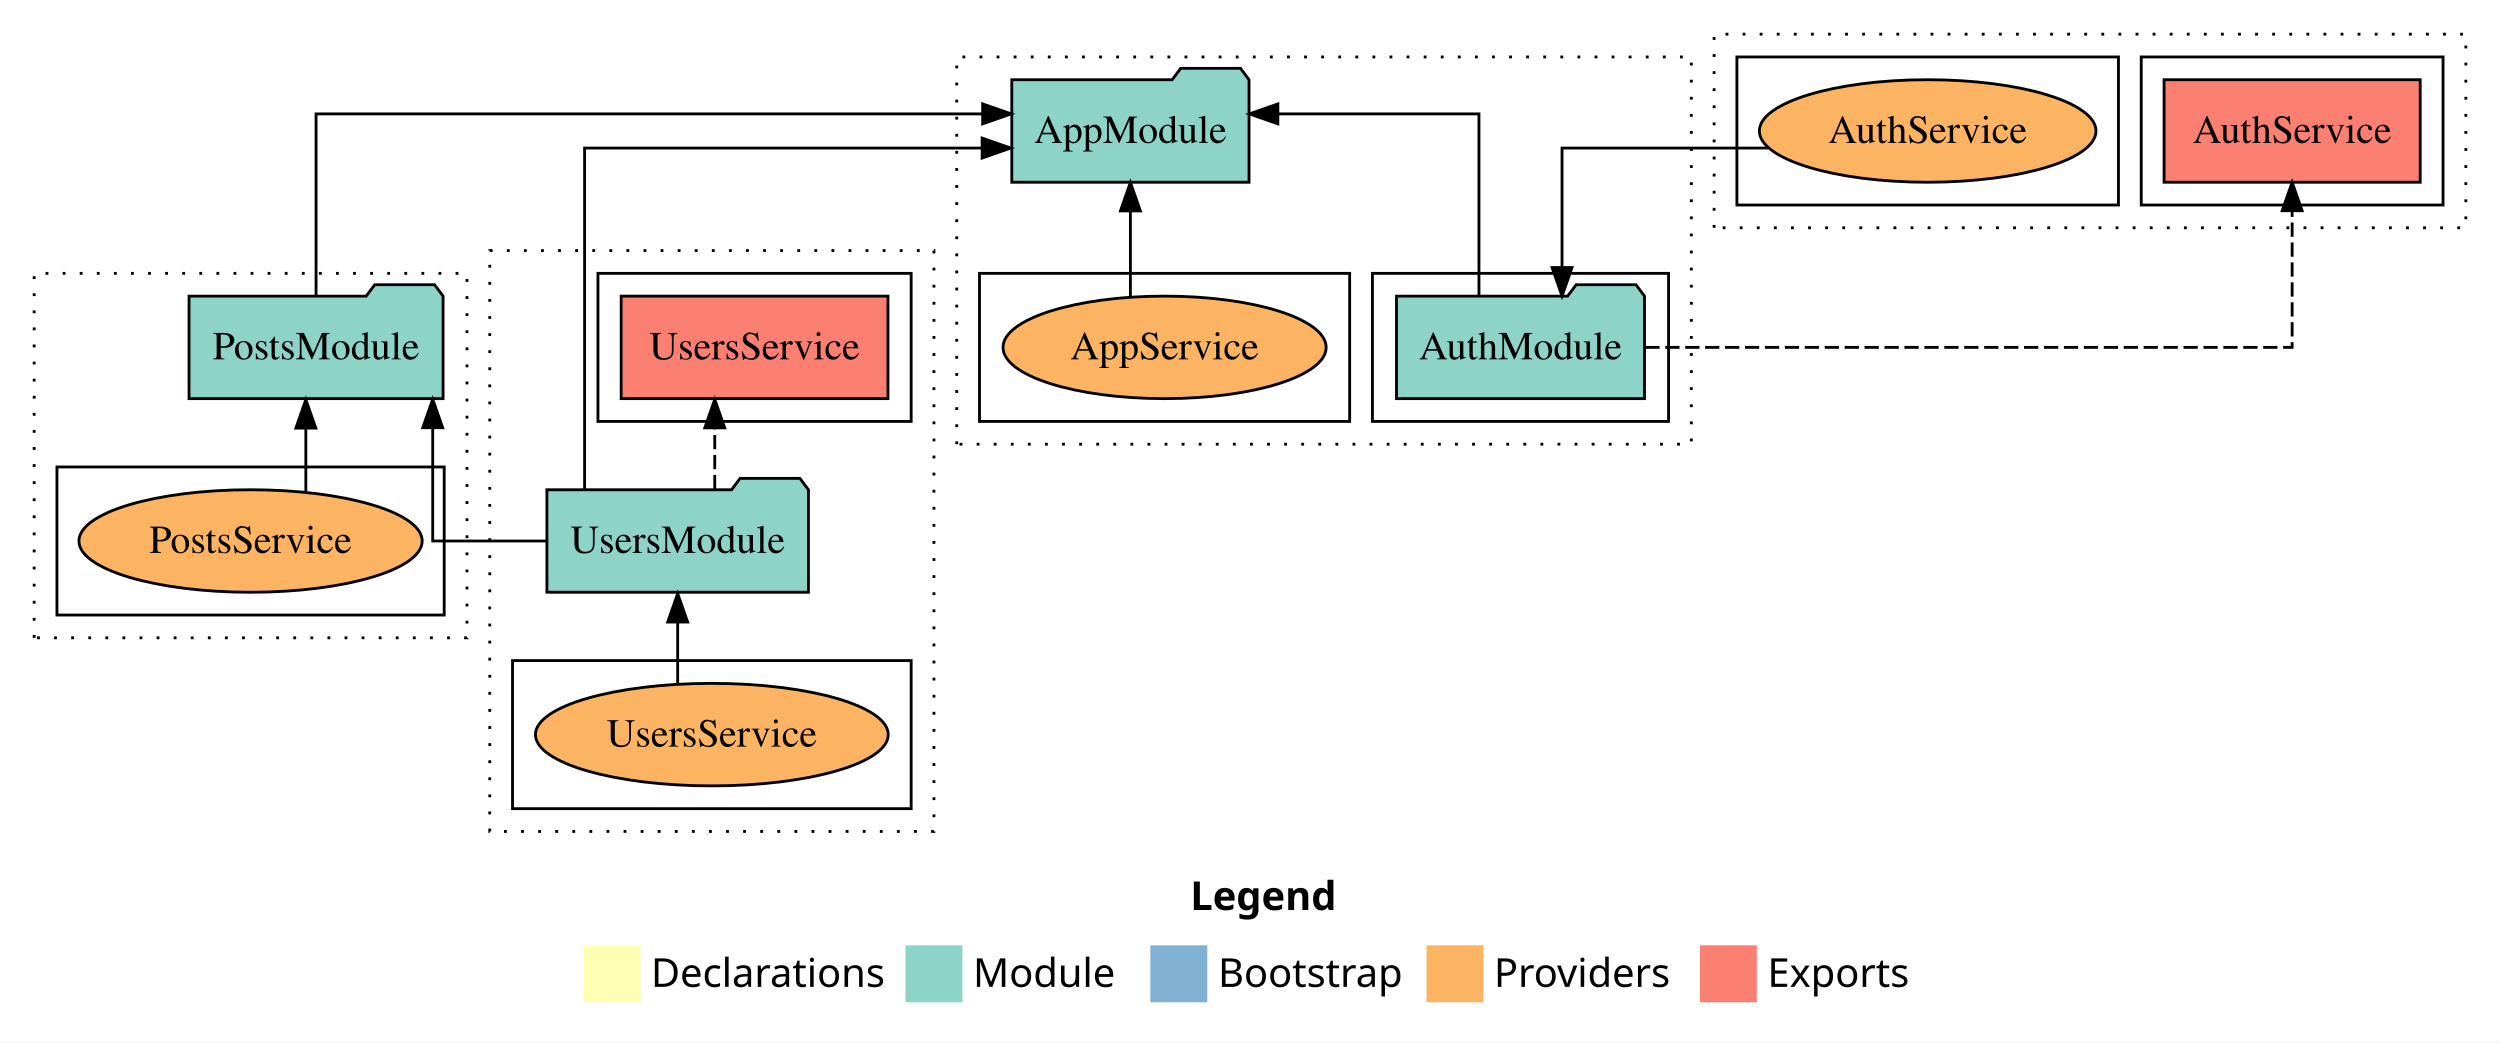
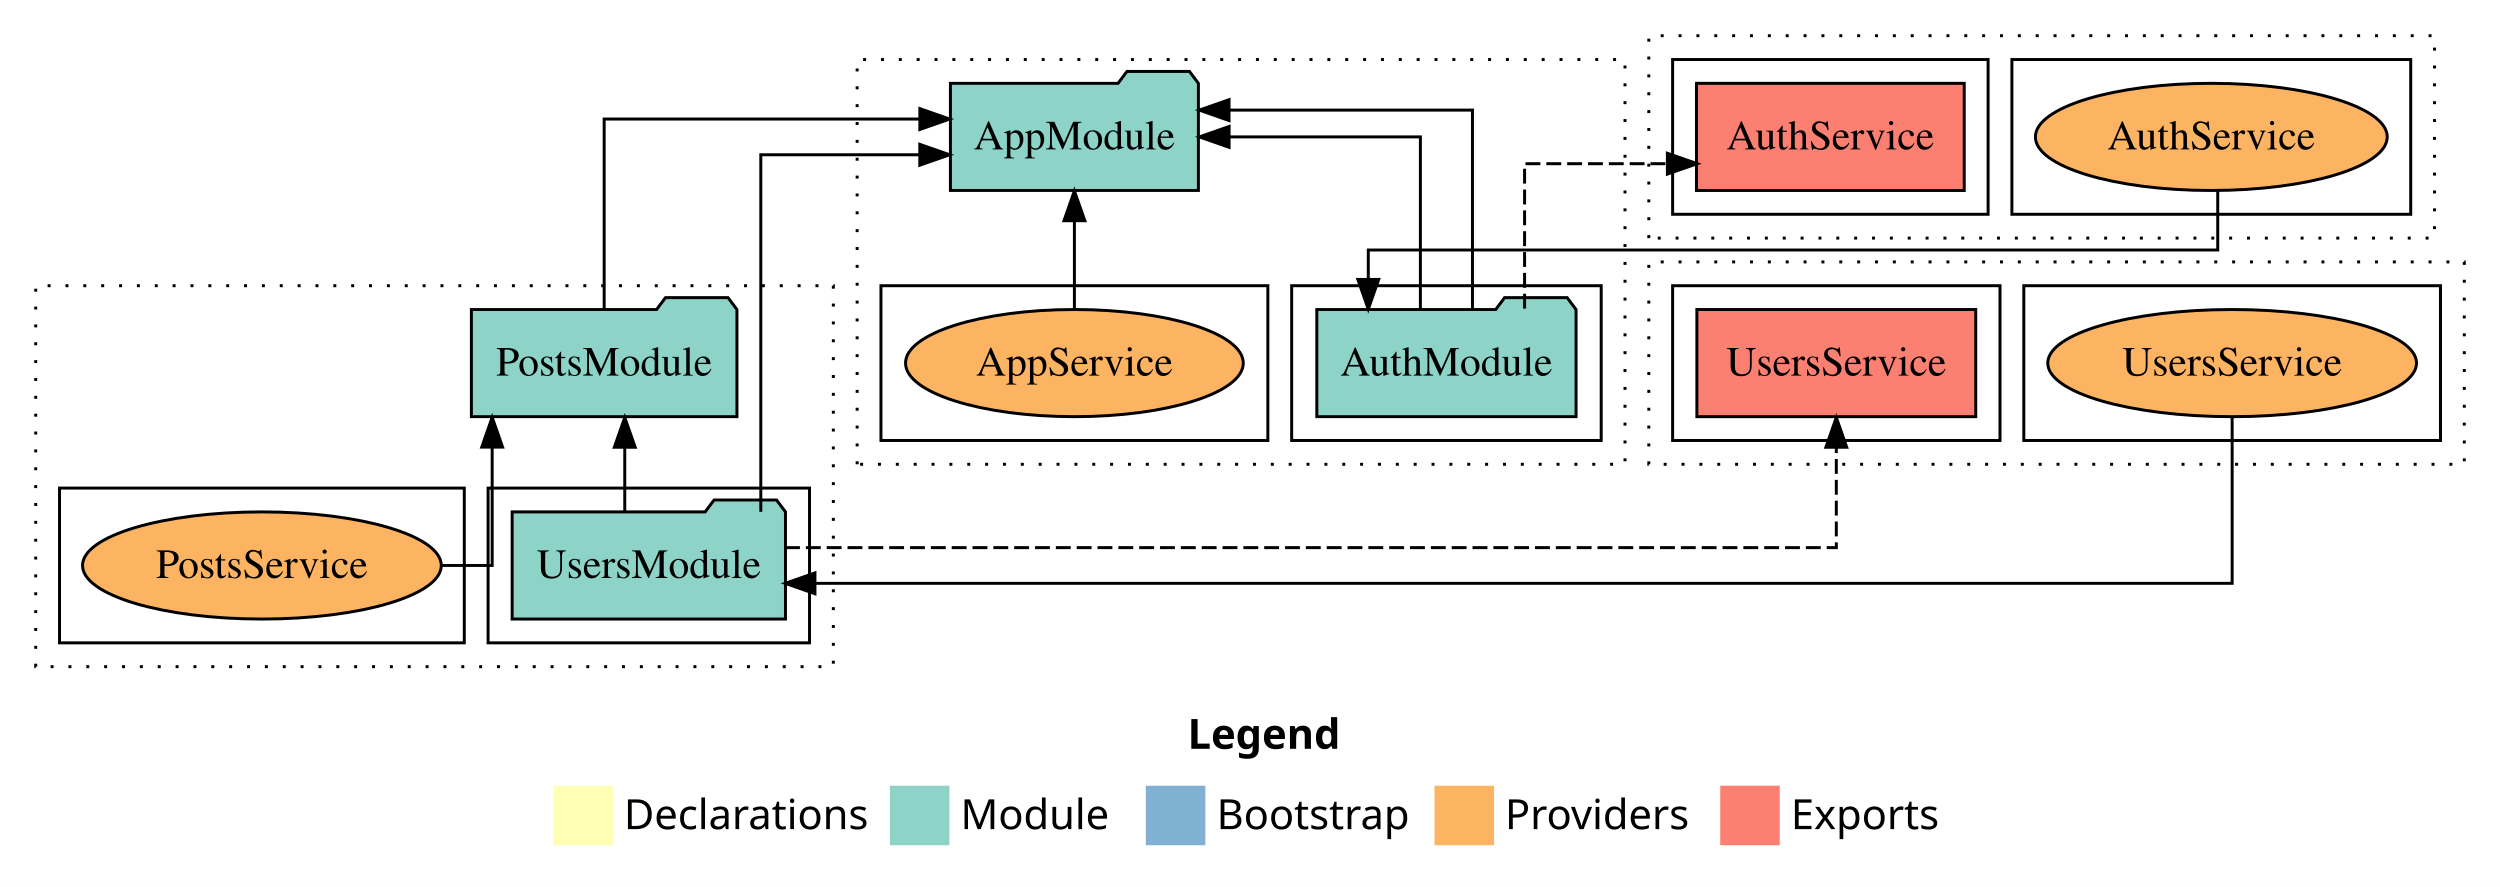
- <svg xmlns="http://www.w3.org/2000/svg" width="878pt" height="366pt" viewBox="0.00 0.00 878.00 366.00">
-   <g id="graph0" class="graph" transform="scale(1 1) rotate(0) translate(4 362)">
-     <polygon fill="white" stroke="transparent" points="-4,4 -4,-362 874,-362 874,4 -4,4" />
-     <text text-anchor="start" x="414.01" y="-42.4" font-family="Times-12" font-weight="bold" font-size="14.00">Legend</text>
-     <polygon fill="#ffffb3" stroke="transparent" points="201,-10 201,-30 221,-30 221,-10 201,-10" />
-     <text text-anchor="start" x="224.63" y="-15.4" font-family="Times-12" font-size="14.00">  Declarations</text>
-     <polygon fill="#8dd3c7" stroke="transparent" points="314,-10 314,-30 334,-30 334,-10 314,-10" />
-     <text text-anchor="start" x="337.73" y="-15.4" font-family="Times-12" font-size="14.00">  Module</text>
-     <polygon fill="#80b1d3" stroke="transparent" points="400,-10 400,-30 420,-30 420,-10 400,-10" />
-     <text text-anchor="start" x="423.78" y="-15.4" font-family="Times-12" font-size="14.00">  Bootstrap</text>
-     <polygon fill="#fdb462" stroke="transparent" points="497,-10 497,-30 517,-30 517,-10 497,-10" />
-     <text text-anchor="start" x="520.67" y="-15.4" font-family="Times-12" font-size="14.00">  Providers</text>
-     <polygon fill="#fb8072" stroke="transparent" points="593,-10 593,-30 613,-30 613,-10 593,-10" />
-     <text text-anchor="start" x="616.73" y="-15.4" font-family="Times-12" font-size="14.00">  Exports</text>
+ <svg xmlns="http://www.w3.org/2000/svg" width="840pt" height="298pt" viewBox="0.00 0.00 840.00 298.00">
+   <g id="graph0" class="graph" transform="scale(1 1) rotate(0) translate(4 294)">
+     <polygon fill="white" stroke="transparent" points="-4,4 -4,-294 836,-294 836,4 -4,4" />
+     <text text-anchor="start" x="395.01" y="-42.4" font-family="Times-12" font-weight="bold" font-size="14.00">Legend</text>
+     <polygon fill="#ffffb3" stroke="transparent" points="182,-10 182,-30 202,-30 202,-10 182,-10" />
+     <text text-anchor="start" x="205.63" y="-15.4" font-family="Times-12" font-size="14.00">  Declarations</text>
+     <polygon fill="#8dd3c7" stroke="transparent" points="295,-10 295,-30 315,-30 315,-10 295,-10" />
+     <text text-anchor="start" x="318.73" y="-15.4" font-family="Times-12" font-size="14.00">  Module</text>
+     <polygon fill="#80b1d3" stroke="transparent" points="381,-10 381,-30 401,-30 401,-10 381,-10" />
+     <text text-anchor="start" x="404.78" y="-15.4" font-family="Times-12" font-size="14.00">  Bootstrap</text>
+     <polygon fill="#fdb462" stroke="transparent" points="478,-10 478,-30 498,-30 498,-10 478,-10" />
+     <text text-anchor="start" x="501.67" y="-15.4" font-family="Times-12" font-size="14.00">  Providers</text>
+     <polygon fill="#fb8072" stroke="transparent" points="574,-10 574,-30 594,-30 594,-10 574,-10" />
+     <text text-anchor="start" x="597.73" y="-15.4" font-family="Times-12" font-size="14.00">  Exports</text>
+     <g id="clust13" class="cluster">
+       <polygon fill="none" stroke="black" stroke-dasharray="1,5" points="8,-70 8,-198 276,-198 276,-70 8,-70" />
+     </g>
+     <g id="clust15" class="cluster">
+       <polygon fill="none" stroke="black" points="160,-78 160,-130 268,-130 268,-78 160,-78" />
+     </g>
+     <g id="clust18" class="cluster">
+       <polygon fill="none" stroke="black" points="16,-78 16,-130 152,-130 152,-78 16,-78" />
+     </g>
    <g id="clust19" class="cluster">
-       <polygon fill="none" stroke="black" stroke-dasharray="1,5" points="168,-70 168,-274 324,-274 324,-70 168,-70" />
+       <polygon fill="none" stroke="black" stroke-dasharray="1,5" points="550,-138 550,-206 824,-206 824,-138 550,-138" />
    </g>
    <g id="clust24" class="cluster">
-       <polygon fill="none" stroke="black" points="176,-78 176,-130 316,-130 316,-78 176,-78" />
+       <polygon fill="none" stroke="black" points="676,-146 676,-198 816,-198 816,-146 676,-146" />
    </g>
    <g id="clust22" class="cluster">
-       <polygon fill="none" stroke="black" points="206,-214 206,-266 316,-266 316,-214 206,-214" />
-     </g>
-     <g id="clust13" class="cluster">
-       <polygon fill="none" stroke="black" stroke-dasharray="1,5" points="8,-138 8,-266 160,-266 160,-138 8,-138" />
-     </g>
-     <g id="clust18" class="cluster">
-       <polygon fill="none" stroke="black" points="16,-146 16,-198 152,-198 152,-146 16,-146" />
+       <polygon fill="none" stroke="black" points="558,-146 558,-198 668,-198 668,-146 558,-146" />
    </g>
    <g id="clust1" class="cluster">
-       <polygon fill="none" stroke="black" stroke-dasharray="1,5" points="332,-206 332,-342 590,-342 590,-206 332,-206" />
+       <polygon fill="none" stroke="black" stroke-dasharray="1,5" points="284,-138 284,-274 542,-274 542,-138 284,-138" />
    </g>
    <g id="clust3" class="cluster">
-       <polygon fill="none" stroke="black" points="478,-214 478,-266 582,-266 582,-214 478,-214" />
+       <polygon fill="none" stroke="black" points="430,-146 430,-198 534,-198 534,-146 430,-146" />
    </g>
    <g id="clust6" class="cluster">
-       <polygon fill="none" stroke="black" points="340,-214 340,-266 470,-266 470,-214 340,-214" />
+       <polygon fill="none" stroke="black" points="292,-146 292,-198 422,-198 422,-146 292,-146" />
    </g>
    <g id="clust7" class="cluster">
-       <polygon fill="none" stroke="black" stroke-dasharray="1,5" points="598,-282 598,-350 862,-350 862,-282 598,-282" />
+       <polygon fill="none" stroke="black" stroke-dasharray="1,5" points="550,-214 550,-282 814,-282 814,-214 550,-214" />
+     </g>
+     <g id="clust12" class="cluster">
+       <polygon fill="none" stroke="black" points="672,-222 672,-274 806,-274 806,-222 672,-222" />
    </g>
    <g id="clust10" class="cluster">
-       <polygon fill="none" stroke="black" points="748,-290 748,-342 854,-342 854,-290 748,-290" />
-     </g>
-     <g id="clust12" class="cluster">
-       <polygon fill="none" stroke="black" points="606,-290 606,-342 740,-342 740,-290 606,-290" />
+       <polygon fill="none" stroke="black" points="558,-222 558,-274 664,-274 664,-222 558,-222" />
    </g>
    <g id="node1" class="node">
-       <polygon fill="#8dd3c7" stroke="black" points="573.55,-258 570.55,-262 549.55,-262 546.55,-258 486.45,-258 486.45,-222 573.55,-222 573.55,-258" />
-       <text text-anchor="middle" x="530" y="-235.8" font-family="Times,serif" font-size="14.00">AuthModule</text>
+       <polygon fill="#8dd3c7" stroke="black" points="525.55,-190 522.55,-194 501.55,-194 498.55,-190 438.45,-190 438.45,-154 525.55,-154 525.55,-190" />
+       <text text-anchor="middle" x="482" y="-167.8" font-family="Times,serif" font-size="14.00">AuthModule</text>
    </g>
    <g id="node4" class="node">
-       <polygon fill="#8dd3c7" stroke="black" points="434.66,-334 431.66,-338 410.66,-338 407.66,-334 351.34,-334 351.34,-298 434.66,-298 434.66,-334" />
-       <text text-anchor="middle" x="393" y="-311.8" font-family="Times,serif" font-size="14.00">AppModule</text>
+       <polygon fill="#8dd3c7" stroke="black" points="398.66,-266 395.66,-270 374.66,-270 371.66,-266 315.34,-266 315.34,-230 398.66,-230 398.66,-266" />
+       <text text-anchor="middle" x="357" y="-243.8" font-family="Times,serif" font-size="14.00">AppModule</text>
    </g>
    <g id="edge1" class="edge">
-       <path fill="none" stroke="black" d="M515.41,-258.2C515.41,-282.36 515.41,-322 515.41,-322 515.41,-322 444.78,-322 444.78,-322" />
-       <polygon fill="black" stroke="black" points="444.78,-318.5 434.78,-322 444.78,-325.5 444.78,-318.5" />
+       <path fill="none" stroke="black" d="M490.75,-190.03C490.75,-214.98 490.75,-257 490.75,-257 490.75,-257 408.95,-257 408.95,-257" />
+       <polygon fill="black" stroke="black" points="408.95,-253.5 398.95,-257 408.95,-260.5 408.95,-253.5" />
+     </g>
+     <g id="edge2" class="edge">
+       <path fill="none" stroke="black" d="M473.25,-190.01C473.25,-212.49 473.25,-248 473.25,-248 473.25,-248 408.97,-248 408.97,-248" />
+       <polygon fill="black" stroke="black" points="408.97,-244.5 398.97,-248 408.97,-251.5 408.97,-244.5" />
    </g>
    <g id="node6" class="node">
-       <polygon fill="#fb8072" stroke="black" points="845.98,-334 756.02,-334 756.02,-298 845.98,-298 845.98,-334" />
-       <text text-anchor="middle" x="801" y="-311.8" font-family="Times,serif" font-size="14.00">AuthService </text>
+       <polygon fill="#fb8072" stroke="black" points="655.98,-266 566.02,-266 566.02,-230 655.98,-230 655.98,-266" />
+       <text text-anchor="middle" x="611" y="-243.8" font-family="Times,serif" font-size="14.00">AuthService </text>
+     </g>
+     <g id="edge6" class="edge">
+       <path fill="none" stroke="black" stroke-dasharray="5,2" d="M508.26,-190.31C508.26,-210.15 508.26,-239 508.26,-239 508.26,-239 556.24,-239 556.24,-239" />
+       <polygon fill="black" stroke="black" points="556.24,-242.5 566.24,-239 556.24,-235.5 556.24,-242.5" />
+     </g>
+     <g id="node2" class="node">
+       <polygon fill="#8dd3c7" stroke="black" points="243.61,-190 240.61,-194 219.61,-194 216.61,-190 154.39,-190 154.39,-154 243.61,-154 243.61,-190" />
+       <text text-anchor="middle" x="199" y="-167.8" font-family="Times,serif" font-size="14.00">PostsModule</text>
+     </g>
+     <g id="edge3" class="edge">
+       <path fill="none" stroke="black" d="M199,-190.2C199,-214.36 199,-254 199,-254 199,-254 305.07,-254 305.07,-254" />
+       <polygon fill="black" stroke="black" points="305.07,-257.5 315.07,-254 305.07,-250.5 305.07,-257.5" />
+     </g>
+     <g id="node3" class="node">
+       <polygon fill="#8dd3c7" stroke="black" points="259.92,-122 256.92,-126 235.92,-126 232.92,-122 168.08,-122 168.08,-86 259.92,-86 259.92,-122" />
+       <text text-anchor="middle" x="214" y="-99.8" font-family="Times,serif" font-size="14.00">UsersModule</text>
+     </g>
+     <g id="edge8" class="edge">
+       <path fill="none" stroke="black" d="M205.92,-122.22C205.92,-122.22 205.92,-143.73 205.92,-143.73" />
+       <polygon fill="black" stroke="black" points="202.42,-143.73 205.92,-153.73 209.42,-143.73 202.42,-143.73" />
+     </g>
+     <g id="edge4" class="edge">
+       <path fill="none" stroke="black" d="M251.63,-122.04C251.63,-159.45 251.63,-242 251.63,-242 251.63,-242 305.05,-242 305.05,-242" />
+       <polygon fill="black" stroke="black" points="305.05,-245.5 315.05,-242 305.05,-238.5 305.05,-245.5" />
+     </g>
+     <g id="node9" class="node">
+       <polygon fill="#fb8072" stroke="black" points="659.85,-190 566.15,-190 566.15,-154 659.85,-154 659.85,-190" />
+       <text text-anchor="middle" x="613" y="-167.8" font-family="Times,serif" font-size="14.00">UsersService </text>
+     </g>
+     <g id="edge10" class="edge">
+       <path fill="none" stroke="black" stroke-dasharray="5,2" d="M259.77,-110C364.57,-110 613,-110 613,-110 613,-110 613,-143.73 613,-143.73" />
+       <polygon fill="black" stroke="black" points="609.5,-143.73 613,-153.73 616.5,-143.73 609.5,-143.73" />
+     </g>
+     <g id="node5" class="node">
+       <ellipse fill="#fdb462" stroke="black" cx="357" cy="-172" rx="56.74" ry="18" />
+       <text text-anchor="middle" x="357" y="-167.8" font-family="Times,serif" font-size="14.00">AppService</text>
    </g>
    <g id="edge5" class="edge">
-       <path fill="none" stroke="black" stroke-dasharray="5,2" d="M573.84,-240C650.54,-240 801,-240 801,-240 801,-240 801,-287.99 801,-287.99" />
-       <polygon fill="black" stroke="black" points="797.5,-287.99 801,-297.99 804.5,-287.99 797.5,-287.99" />
+       <path fill="none" stroke="black" d="M357,-190.01C357,-190.01 357,-219.85 357,-219.85" />
+       <polygon fill="black" stroke="black" points="353.5,-219.85 357,-229.85 360.5,-219.85 353.5,-219.85" />
    </g>
-     <g id="node2" class="node">
-       <polygon fill="#8dd3c7" stroke="black" points="151.61,-258 148.61,-262 127.61,-262 124.61,-258 62.39,-258 62.39,-222 151.61,-222 151.61,-258" />
-       <text text-anchor="middle" x="107" y="-235.8" font-family="Times,serif" font-size="14.00">PostsModule</text>
-     </g>
-     <g id="edge2" class="edge">
-       <path fill="none" stroke="black" d="M107,-258.2C107,-282.36 107,-322 107,-322 107,-322 341.11,-322 341.11,-322" />
-       <polygon fill="black" stroke="black" points="341.11,-325.5 351.11,-322 341.11,-318.5 341.11,-325.5" />
-     </g>
-     <g id="node3" class="node">
-       <polygon fill="#8dd3c7" stroke="black" points="279.92,-190 276.92,-194 255.92,-194 252.92,-190 188.08,-190 188.08,-154 279.92,-154 279.92,-190" />
-       <text text-anchor="middle" x="234" y="-167.8" font-family="Times,serif" font-size="14.00">UsersModule</text>
+     <g id="node7" class="node">
+       <ellipse fill="#fdb462" stroke="black" cx="739" cy="-248" rx="59.11" ry="18" />
+       <text text-anchor="middle" x="739" y="-243.8" font-family="Times,serif" font-size="14.00">AuthService</text>
    </g>
    <g id="edge7" class="edge">
-       <path fill="none" stroke="black" d="M188.21,-172C167.67,-172 147.97,-172 147.97,-172 147.97,-172 147.97,-211.78 147.97,-211.78" />
-       <polygon fill="black" stroke="black" points="144.47,-211.78 147.97,-221.78 151.47,-211.78 144.47,-211.78" />
+       <path fill="none" stroke="black" d="M741.16,-229.89C741.16,-220.1 741.16,-210 741.16,-210 741.16,-210 455.74,-210 455.74,-210 455.74,-210 455.74,-200.11 455.74,-200.11" />
+       <polygon fill="black" stroke="black" points="459.24,-200.11 455.74,-190.11 452.24,-200.11 459.24,-200.11" />
    </g>
-     <g id="edge3" class="edge">
-       <path fill="none" stroke="black" d="M201.31,-190.04C201.31,-227.45 201.31,-310 201.31,-310 201.31,-310 340.93,-310 340.93,-310" />
-       <polygon fill="black" stroke="black" points="340.93,-313.5 350.93,-310 340.93,-306.5 340.93,-313.5" />
-     </g>
-     <g id="node9" class="node">
-       <polygon fill="#fb8072" stroke="black" points="307.85,-258 214.15,-258 214.15,-222 307.85,-222 307.85,-258" />
-       <text text-anchor="middle" x="261" y="-235.8" font-family="Times,serif" font-size="14.00">UsersService </text>
+     <g id="node8" class="node">
+       <ellipse fill="#fdb462" stroke="black" cx="84" cy="-104" rx="60.27" ry="18" />
+       <text text-anchor="middle" x="84" y="-99.8" font-family="Times,serif" font-size="14.00">PostsService</text>
    </g>
    <g id="edge9" class="edge">
-       <path fill="none" stroke="black" stroke-dasharray="5,2" d="M247.02,-190.22C247.02,-190.22 247.02,-211.73 247.02,-211.73" />
-       <polygon fill="black" stroke="black" points="243.52,-211.73 247.02,-221.73 250.52,-211.73 243.52,-211.73" />
-     </g>
-     <g id="node5" class="node">
-       <ellipse fill="#fdb462" stroke="black" cx="405" cy="-240" rx="56.74" ry="18" />
-       <text text-anchor="middle" x="405" y="-235.8" font-family="Times,serif" font-size="14.00">AppService</text>
-     </g>
-     <g id="edge4" class="edge">
-       <path fill="none" stroke="black" d="M393,-257.63C393,-257.63 393,-287.94 393,-287.94" />
-       <polygon fill="black" stroke="black" points="389.5,-287.94 393,-297.94 396.5,-287.94 389.5,-287.94" />
-     </g>
-     <g id="node7" class="node">
-       <ellipse fill="#fdb462" stroke="black" cx="673" cy="-316" rx="59.11" ry="18" />
-       <text text-anchor="middle" x="673" y="-311.8" font-family="Times,serif" font-size="14.00">AuthService</text>
-     </g>
-     <g id="edge6" class="edge">
-       <path fill="none" stroke="black" d="M617.05,-310C582.45,-310 544.59,-310 544.59,-310 544.59,-310 544.59,-268.03 544.59,-268.03" />
-       <polygon fill="black" stroke="black" points="548.09,-268.03 544.59,-258.03 541.09,-268.03 548.09,-268.03" />
-     </g>
-     <g id="node8" class="node">
-       <ellipse fill="#fdb462" stroke="black" cx="84" cy="-172" rx="60.27" ry="18" />
-       <text text-anchor="middle" x="84" y="-167.8" font-family="Times,serif" font-size="14.00">PostsService</text>
-     </g>
-     <g id="edge8" class="edge">
-       <path fill="none" stroke="black" d="M103.41,-189.16C103.41,-189.16 103.41,-211.65 103.41,-211.65" />
-       <polygon fill="black" stroke="black" points="99.91,-211.65 103.41,-221.65 106.91,-211.65 99.91,-211.65" />
+       <path fill="none" stroke="black" d="M144.58,-104C154.37,-104 161.37,-104 161.37,-104 161.37,-104 161.37,-143.78 161.37,-143.78" />
+       <polygon fill="black" stroke="black" points="157.87,-143.78 161.37,-153.78 164.87,-143.78 157.87,-143.78" />
    </g>
    <g id="node10" class="node">
-       <ellipse fill="#fdb462" stroke="black" cx="246" cy="-104" rx="61.95" ry="18" />
-       <text text-anchor="middle" x="246" y="-99.8" font-family="Times,serif" font-size="14.00">UsersService</text>
+       <ellipse fill="#fdb462" stroke="black" cx="746" cy="-172" rx="61.95" ry="18" />
+       <text text-anchor="middle" x="746" y="-167.8" font-family="Times,serif" font-size="14.00">UsersService</text>
    </g>
-     <g id="edge10" class="edge">
-       <path fill="none" stroke="black" d="M234,-121.87C234,-121.87 234,-143.54 234,-143.54" />
-       <polygon fill="black" stroke="black" points="230.5,-143.54 234,-153.54 237.5,-143.54 230.5,-143.54" />
+     <g id="edge11" class="edge">
+       <path fill="none" stroke="black" d="M746,-153.71C746,-131.79 746,-98 746,-98 746,-98 269.82,-98 269.82,-98" />
+       <polygon fill="black" stroke="black" points="269.82,-94.5 259.82,-98 269.82,-101.5 269.82,-94.5" />
    </g>
  </g>
</svg>
